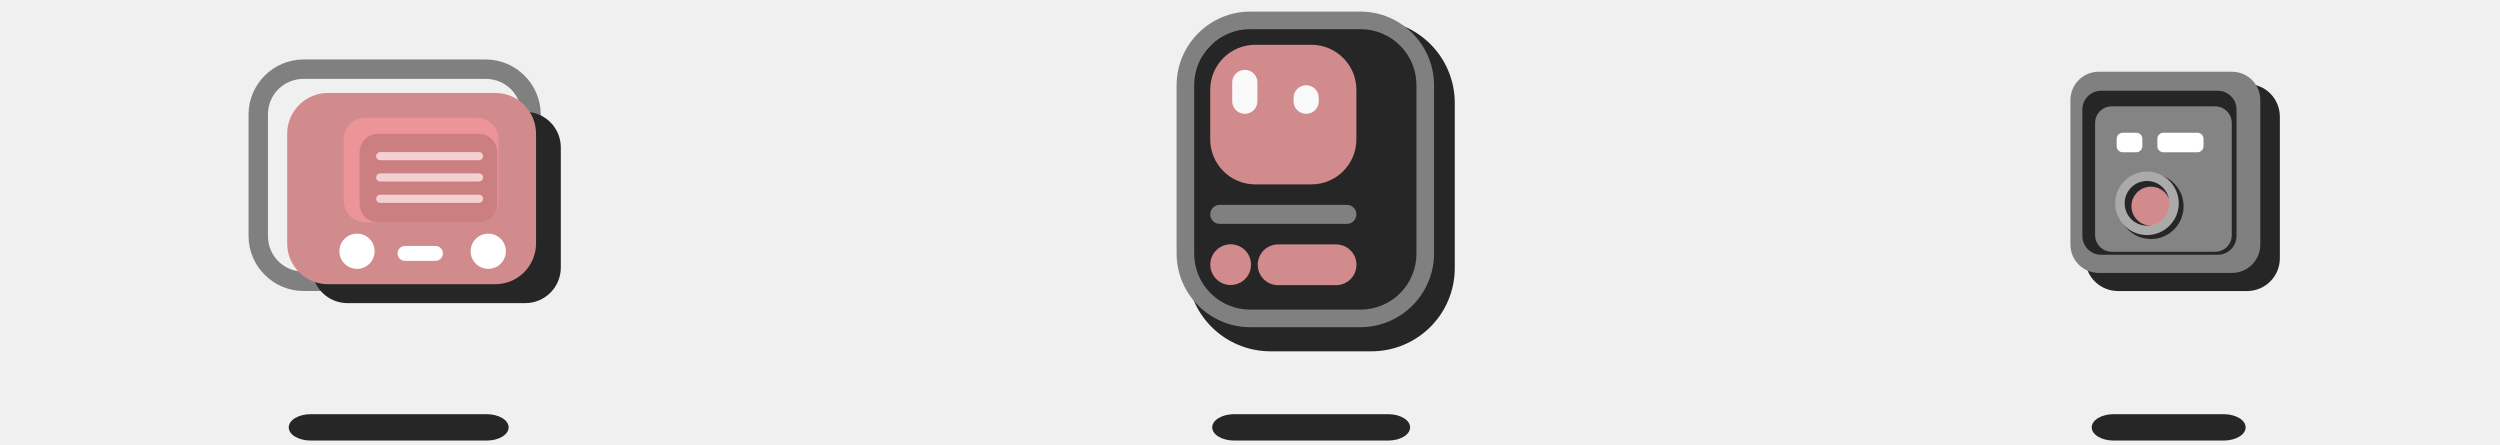
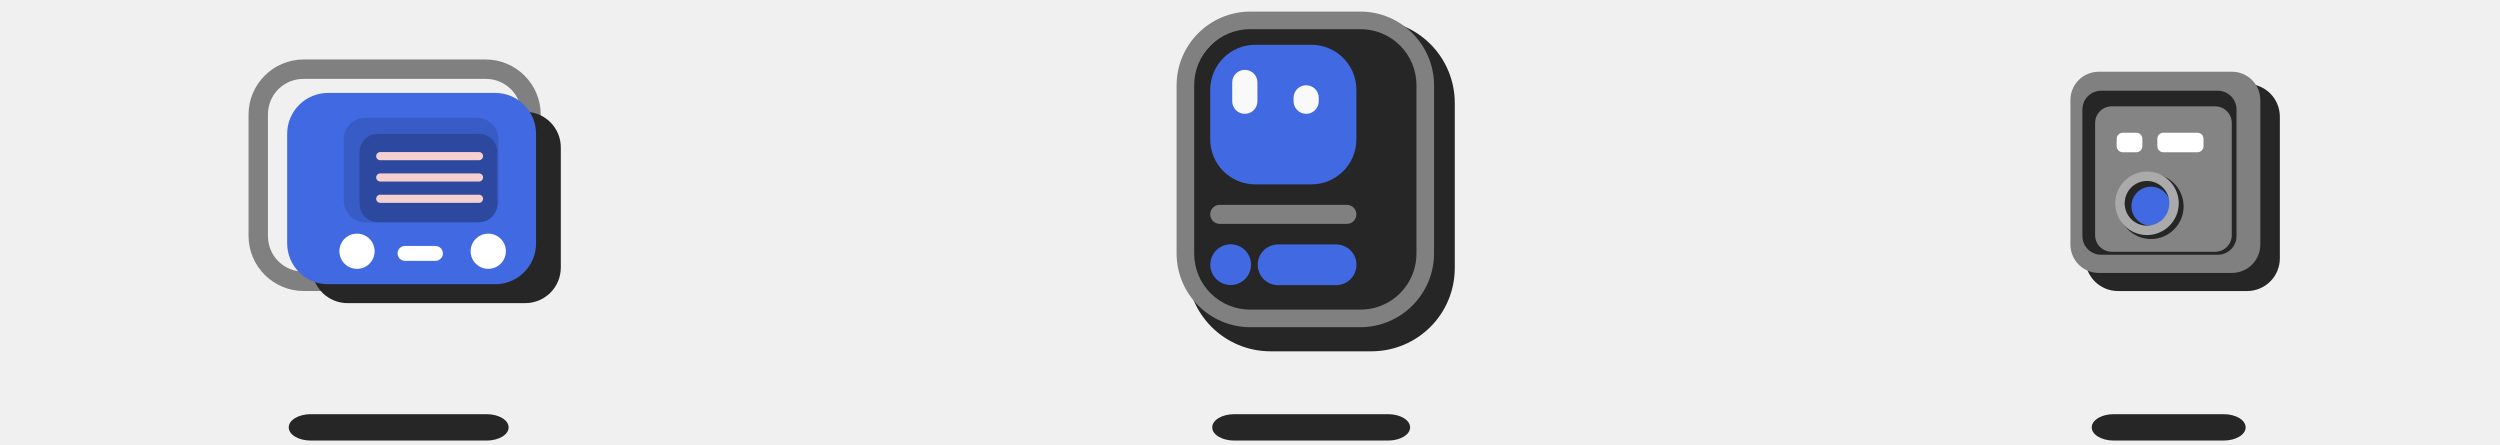
<svg xmlns="http://www.w3.org/2000/svg" width="450" height="80">
-   <path d="M104.9 44.333s22.069-11.953 49.294-11.953c27.23 0 49.298 11.953 49.298 11.953" fill="none" stroke="#d18b8d" stroke-width="3" stroke-linecap="round" stroke-linejoin="round" stroke-dasharray="100 150" stroke-dashoffset="100">
+   <path d="M104.9 44.333s22.069-11.953 49.294-11.953c27.23 0 49.298 11.953 49.298 11.953" fill="none" stroke="#4169e1" stroke-width="3" stroke-linecap="round" stroke-linejoin="round" stroke-dasharray="100 150" stroke-dashoffset="100">
    <animate id="j" begin="0s;a.end+1s" attributeName="stroke-dashoffset" from="100" to="-1150" dur="2s" fill="freeze" calcMode="linear" />
  </path>
  <path d="M203.49 32.393s-22.069 11.953-49.294 11.953c-27.226 0-49.294-11.953-49.294-11.953" fill="none" stroke="gray" stroke-width="3.166" stroke-linecap="round" stroke-linejoin="round" stroke-dasharray="100 150" stroke-dashoffset="100">
    <animate id="a" begin="b.end" attributeName="stroke-dashoffset" from="100" to="-1150" dur="2s" fill="freeze" calcMode="linear" />
  </path>
-   <path d="M267.6 37.257h64.101a7.51 7.51 0 1 0 0-15.02 7.51 7.51 0 0 0 0 15.02h31.753" fill="none" stroke="#d18b8d" stroke-width="3.166" stroke-linecap="round" stroke-linejoin="round" stroke-dasharray="100 150" stroke-dashoffset="100">
+   <path d="M267.6 37.257h64.101a7.51 7.51 0 1 0 0-15.02 7.51 7.51 0 0 0 0 15.02h31.753" fill="none" stroke="#4169e1" stroke-width="3.166" stroke-linecap="round" stroke-linejoin="round" stroke-dasharray="100 150" stroke-dashoffset="100">
    <animate id="d" begin="c.end" attributeName="stroke-dashoffset" from="100" to="-1150" dur="2s" fill="freeze" calcMode="linear" />
  </path>
  <path d="M366.36 37.288h-95.739" fill="none" stroke="gray" stroke-width="3.166" stroke-linecap="round" stroke-linejoin="round" stroke-dasharray="100 150" stroke-dashoffset="100">
    <animate id="k" begin="d.end+0.5s" attributeName="stroke-dashoffset" from="100" to="-1150" dur="2s" fill="freeze" calcMode="linear" />
  </path>
  <g>
    <path d="M54.652 10.707c-5.462 0-9.914 4.452-9.914 9.914v21.844c0 5.462 4.452 9.914 9.914 9.914h32.762c5.462 0 9.914-4.452 9.914-9.914V20.62c0-5.462-4.452-9.914-9.914-9.914zm0 3.492h32.762c3.589 0 6.424 2.833 6.424 6.422v21.844c0 3.589-2.835 6.424-6.424 6.424H54.652c-3.588 0-6.423-2.835-6.423-6.424V20.62c0-3.589 2.835-6.422 6.423-6.422z" style="line-height:normal;font-variant-ligatures:normal;font-variant-position:normal;font-variant-caps:normal;font-variant-numeric:normal;font-variant-alternates:normal;font-feature-settings:normal;text-indent:0;text-align:start;text-decoration-line:none;text-decoration-style:solid;text-decoration-color:#000;text-transform:none;text-orientation:mixed;white-space:normal;shape-padding:0;isolation:auto;mix-blend-mode:normal;solid-color:#000;solid-opacity:1" color="#000" font-weight="400" font-family="sans-serif" overflow="visible" fill="gray" />
    <g>
      <path d="M62.564 20.131H94.53a6.402 6.402 0 0 1 6.416 6.416v21.601a6.402 6.402 0 0 1-6.416 6.416H62.564a6.402 6.402 0 0 1-6.416-6.416V26.547a6.402 6.402 0 0 1 6.416-6.416z" fill="#262626" />
      <g>
-         <path d="M59.058 16.727h30.067a7.35 7.35 0 0 1 7.365 7.365v19.702a7.35 7.35 0 0 1-7.365 7.366H59.058a7.35 7.35 0 0 1-7.366-7.366V24.092a7.35 7.35 0 0 1 7.366-7.365z" fill="#d18b8d" />
+         <path d="M59.058 16.727h30.067a7.35 7.35 0 0 1 7.365 7.365v19.702a7.35 7.35 0 0 1-7.365 7.366H59.058a7.35 7.35 0 0 1-7.366-7.366V24.092a7.35 7.35 0 0 1 7.366-7.365z" fill="#4169e1" />
        <g>
          <g>
            <path d="M91.056 45.224a3.17 3.17 0 0 1-3.17 3.17 3.17 3.17 0 0 1-3.17-3.17 3.17 3.17 0 0 1 3.17-3.17 3.17 3.17 0 0 1 3.17 3.17z" fill="#fff">
              <animate id="e" begin="3s;e.end+10s" attributeName="d" from="m 91.056,45.224 a 3.17,3.17 0 0 1 -3.17,3.17 3.17,3.17 0 0 1 -3.17,-3.17 3.17,3.17 0 0 1 3.17,-3.17 3.17,3.17 0 0 1 3.17,3.17 z" to="m 88.773,45.224 a 0.887,0.887 0 0 1 -0.887,0.887 0.887,0.887 0 0 1 -0.887,-0.887 0.887,0.887 0 0 1 0.887,-0.887 0.887,0.887 0 0 1 0.887,0.887 z" dur="0.1s" calcMode="linear" />
            </path>
            <path d="M67.432 45.224a3.17 3.17 0 0 1-3.17 3.17 3.17 3.17 0 0 1-3.17-3.17 3.17 3.17 0 0 1 3.17-3.17 3.17 3.17 0 0 1 3.17 3.17z" fill="#fff">
              <animate begin="e.begin" end="r1fe1.end" attributeName="d" from="m 67.432,45.224 a 3.17,3.17 0 0 1 -3.17,3.17 3.17,3.17 0 0 1 -3.17,-3.17 3.17,3.17 0 0 1 3.17,-3.17 3.17,3.17 0 0 1 3.17,3.17 z" to="m 65.149,45.224 a 0.887,0.887 0 0 1 -0.887,0.887 0.887,0.887 0 0 1 -0.887,-0.887 0.887,0.887 0 0 1 0.887,-0.887 0.887,0.887 0 0 1 0.887,0.887 z" dur="0.1s" calcMode="linear" />
            </path>
            <animateMotion id="f" begin="1s;f.end+2s" from="0.3,0.5" to="0,0.3" dur="5s" calcMode="discrete" />
          </g>
          <path d="M72.898 44.274h5.485c.741 0 1.338.597 1.338 1.338v.004c0 .74-.597 1.337-1.338 1.337h-5.485a1.335 1.335 0 0 1-1.338-1.337v-.004c0-.741.597-1.338 1.338-1.338z" fill="#fff" />
          <animateMotion begin="f.begin" end="r1ff1b.end" from="1.2,0.5" to="0,1.2" dur="5s" calcMode="discrete" />
        </g>
-         <path d="M65.781 21.2H85.82a3.902 3.902 0 0 1 3.91 3.91V36.11a3.902 3.902 0 0 1-3.91 3.91H65.78a3.902 3.902 0 0 1-3.91-3.91V25.11a3.902 3.902 0 0 1 3.91-3.91z" fill="#ed9499" />
-         <path d="M68.03 24.089h18.174a3.298 3.298 0 0 1 3.305 3.305v9.304a3.298 3.298 0 0 1-3.305 3.305H68.03a3.298 3.298 0 0 1-3.305-3.305v-9.304a3.298 3.298 0 0 1 3.305-3.305z" fill="#cc7f80" />
+         <path d="M65.781 21.2H85.82a3.902 3.902 0 0 1 3.91 3.91V36.11a3.902 3.902 0 0 1-3.91 3.91H65.78a3.902 3.902 0 0 1-3.91-3.91V25.11a3.902 3.902 0 0 1 3.91-3.91z" fill="#385cc5" />
+         <path d="M68.03 24.089h18.174a3.298 3.298 0 0 1 3.305 3.305v9.304a3.298 3.298 0 0 1-3.305 3.305H68.03a3.298 3.298 0 0 1-3.305-3.305v-9.304a3.298 3.298 0 0 1 3.305-3.305z" fill="#2c499f" />
        <g fill="#f5d0d0">
          <path d="M68.437 27.374h17.787a.73.73 0 1 1 0 1.46H68.437a.73.73 0 1 1 0-1.46zM68.437 31.213h17.787a.73.73 0 1 1 0 1.46H68.437a.73.73 0 1 1 0-1.46zM68.437 35.052h17.787a.73.73 0 1 1 0 1.46H68.437a.73.73 0 1 1 0-1.46z" />
        </g>
        <animateMotion begin="f.begin" from="0,0" to="1,0" dur="0.2s" fill="freeze" calcMode="linear" />
        <animateMotion begin="f.end" from="1,0" to="0,0" dur="0.2s" fill="freeze" calcMode="linear" />
      </g>
      <animateMotion id="h" begin="g.begin;r1ba2.end" from="0,0" to="0,2" dur="1s" fill="freeze" calcMode="linear" />
      <animateMotion begin="h.end" from="0,2" to="0,0" dur="1s" fill="freeze" calcMode="linear" />
    </g>
    <animateMotion id="g" begin="0s;i.end" from="0,0" to="0,3" dur="1s" fill="freeze" calcMode="linear" />
    <animateMotion id="i" begin="g.end" from="0,3" to="0,0" dur="1s" fill="freeze" calcMode="linear" />
  </g>
  <path d="M55.93 74.551h31.663c2.193 0 3.958 1.06 3.958 2.375S89.786 79.3 87.593 79.3H55.931c-2.193 0-3.958-1.059-3.958-2.374 0-1.316 1.765-2.375 3.958-2.375z" fill="#262626">
    <animate begin="g.begin" end="r1bb1.end" attributeName="d" from="m 60.269,74.551 h 22.987 c 1.592,0 2.873,1.059 2.873,2.375 0,1.316 -1.282,2.375 -2.873,2.375 h -22.987 c -1.592,0 -2.873,-1.059 -2.873,-2.375 0,-1.316 1.282,-2.375 2.873,-2.375 z" to="m 55.931,74.551 h 31.662 c 2.193,0 3.958,1.059 3.958,2.375 0,1.316 -1.765,2.375 -3.958,2.375 h -31.662 c -2.193,0 -3.958,-1.059 -3.958,-2.375 0,-1.316 1.765,-2.375 3.958,-2.375 z" dur="1s" fill="freeze" calcMode="linear" />
    <animate begin="i.begin" end="r1bb2.end" attributeName="d" from="m 55.931,74.551 h 31.662 c 2.193,0 3.958,1.059 3.958,2.375 0,1.316 -1.765,2.375 -3.958,2.375 h -31.662 c -2.193,0 -3.958,-1.059 -3.958,-2.375 0,-1.316 1.765,-2.375 3.958,-2.375 z" to="m 60.269,74.551 h 22.987 c 1.592,0 2.873,1.059 2.873,2.375 0,1.316 -1.282,2.375 -2.873,2.375 h -22.987 c -1.592,0 -2.873,-1.059 -2.873,-2.375 0,-1.316 1.282,-2.375 2.873,-2.375 z" dur="1s" fill="freeze" calcMode="linear" />
  </path>
  <g>
    <path d="M228.714 3.548h18.122c8.323 0 15.024 6.7 15.024 15.024v29.64c0 8.323-6.7 15.024-15.024 15.024h-18.122c-8.323 0-15.024-6.7-15.024-15.024v-29.64c0-8.323 6.7-15.024 15.024-15.024z" fill="#262626" />
    <g>
      <path style="line-height:normal;font-variant-ligatures:normal;font-variant-position:normal;font-variant-caps:normal;font-variant-numeric:normal;font-variant-alternates:normal;font-feature-settings:normal;text-indent:0;text-align:start;text-decoration-line:none;text-decoration-style:solid;text-decoration-color:#000;text-transform:none;text-orientation:mixed;white-space:normal;shape-padding:0;isolation:auto;mix-blend-mode:normal;solid-color:#000;solid-opacity:1" d="M225.08 2.084c-7.337 0-13.293 5.955-13.293 13.293v30.227c0 7.337 5.956 13.294 13.293 13.294h19.756c7.337 0 13.293-5.957 13.293-13.294V15.377c0-7.338-5.956-13.293-13.293-13.293zm0 3.166h19.756a10.07 10.07 0 0 1 10.127 10.127v30.227a10.071 10.071 0 0 1-10.127 10.128H225.08a10.071 10.071 0 0 1-10.127-10.128V15.377A10.07 10.07 0 0 1 225.08 5.25z" color="#000" font-weight="400" font-family="sans-serif" overflow="visible" fill="gray" />
      <g>
-         <path d="M230.055 43.997h10.444a3.657 3.657 0 0 1 3.665 3.665 3.657 3.657 0 0 1-3.665 3.665h-10.444a3.657 3.657 0 0 1-3.665-3.665 3.657 3.657 0 0 1 3.665-3.665zM225.185 47.638a3.665 3.665 0 0 1-3.665 3.665 3.665 3.665 0 0 1-3.665-3.665 3.665 3.665 0 0 1 3.665-3.665 3.665 3.665 0 0 1 3.665 3.665zM225.961 8.06h10.069c4.499 0 8.121 3.622 8.121 8.121v8.89c0 4.499-3.622 8.12-8.121 8.12H225.96a8.104 8.104 0 0 1-8.121-8.12v-8.89c0-4.499 3.622-8.121 8.121-8.121z" fill="#d18b8d" />
+         <path d="M230.055 43.997h10.444a3.657 3.657 0 0 1 3.665 3.665 3.657 3.657 0 0 1-3.665 3.665h-10.444a3.657 3.657 0 0 1-3.665-3.665 3.657 3.657 0 0 1 3.665-3.665zM225.185 47.638a3.665 3.665 0 0 1-3.665 3.665 3.665 3.665 0 0 1-3.665-3.665 3.665 3.665 0 0 1 3.665-3.665 3.665 3.665 0 0 1 3.665 3.665zM225.961 8.06h10.069c4.499 0 8.121 3.622 8.121 8.121v8.89c0 4.499-3.622 8.12-8.121 8.12H225.96a8.104 8.104 0 0 1-8.121-8.12v-8.89c0-4.499 3.622-8.121 8.121-8.121z" fill="#4169e1" />
        <g>
          <path d="M224.068 12.572a2.263 2.263 0 0 1 2.268 2.268v3.38a2.263 2.263 0 0 1-2.268 2.268 2.263 2.263 0 0 1-2.268-2.268v-3.38a2.263 2.263 0 0 1 2.268-2.268z" fill="#f9f9f9">
            <animate begin="c.begin" attributeName="d" from="m 224.068,12.572 c 1.256,0 2.268,1.011 2.268,2.268 v 3.38 c 0,1.256 -1.011,2.268 -2.268,2.268 -1.256,0 -2.268,-1.011 -2.268,-2.268 V 14.84 c 0,-1.256 1.011,-2.268 2.268,-2.268 z" to="m 224.068,15.498 c 1.256,0 2.268,1.011 2.268,2.268 v 0.454 c 0,1.256 -1.011,2.268 -2.268,2.268 -1.256,0 -2.268,-1.011 -2.268,-2.268 v -0.454 c 0,-1.256 1.011,-2.268 2.268,-2.268 z" dur="0.1s" fill="freeze" calcMode="linear" />
            <animate begin="b.begin" attributeName="d" from="m 224.068,15.498 c 1.256,0 2.268,1.011 2.268,2.268 v 0.454 c 0,1.256 -1.011,2.268 -2.268,2.268 -1.256,0 -2.268,-1.011 -2.268,-2.268 v -0.454 c 0,-1.256 1.011,-2.268 2.268,-2.268 z" to="m 224.068,12.572 c 1.256,0 2.268,1.011 2.268,2.268 v 3.38 c 0,1.256 -1.011,2.268 -2.268,2.268 -1.256,0 -2.268,-1.011 -2.268,-2.268 V 14.84 c 0,-1.256 1.011,-2.268 2.268,-2.268 z" dur="0.1s" fill="freeze" calcMode="linear" />
          </path>
          <path d="M235.108 15.342a2.263 2.263 0 0 1 2.268 2.268v.61a2.263 2.263 0 0 1-2.268 2.267 2.263 2.263 0 0 1-2.268-2.268v-.61a2.263 2.263 0 0 1 2.268-2.267z" fill="#f9f9f9">
            <animate begin="c.begin" attributeName="d" from="m 235.108,15.342 c 1.256,0 2.268,1.011 2.268,2.268 v 0.61 c 0,1.256 -1.011,2.268 -2.268,2.268 -1.256,0 -2.268,-1.011 -2.268,-2.268 v -0.61 c 0,-1.256 1.011,-2.268 2.268,-2.268 z" to="m 235.108,12.82 c 1.256,0 2.268,1.011 2.268,2.268 V 18.219 c 0,1.256 -1.011,2.268 -2.268,2.268 -1.256,0 -2.268,-1.011 -2.268,-2.268 v -3.132 c 0,-1.256 1.011,-2.268 2.268,-2.268 z" dur="0.1s" fill="freeze" calcMode="linear" />
            <animate begin="b.begin" attributeName="d" from="m 235.108,12.82 c 1.256,0 2.268,1.011 2.268,2.268 V 18.219 c 0,1.256 -1.011,2.268 -2.268,2.268 -1.256,0 -2.268,-1.011 -2.268,-2.268 v -3.132 c 0,-1.256 1.011,-2.268 2.268,-2.268 z" to="m 235.108,15.342 c 1.256,0 2.268,1.011 2.268,2.268 v 0.61 c 0,1.256 -1.011,2.268 -2.268,2.268 -1.256,0 -2.268,-1.011 -2.268,-2.268 v -0.61 c 0,-1.256 1.011,-2.268 2.268,-2.268 z" dur="0.1s" fill="freeze" calcMode="linear" />
          </path>
          <animateMotion begin="c.begin" from="0,0" to="5,0" dur="0.2s" fill="freeze" calcMode="linear" />
          <animateMotion begin="b.begin" from="5,0" to="0,0" dur="0.2s" fill="freeze" calcMode="linear" />
        </g>
        <path d="M219.554 36.873h22.883c.95 0 1.714.763 1.714 1.712 0 .948-.764 1.712-1.714 1.712h-22.883c-.95 0-1.714-.764-1.714-1.712 0-.949.764-1.712 1.714-1.712z" fill="gray" />
        <animateMotion id="c" begin="j.end" from="0,0" to="7,0" dur="0.2s" fill="freeze" calcMode="linear" />
        <animateMotion id="b" begin="k.end" from="7,0" to="0,0" dur="0.2s" fill="freeze" calcMode="linear" />
      </g>
      <animateMotion begin="l.begin" from="0,0" to="0,2" dur="1.5s" fill="freeze" calcMode="linear" />
      <animateMotion begin="m.begin" from="0,2" to="0,0" dur="1.5s" fill="freeze" calcMode="linear" />
    </g>
    <animateMotion id="l" begin="0;m.end" from="0,0" to="0,2" dur="1.7s" fill="freeze" calcMode="linear" />
    <animateMotion id="m" begin="l.end" from="0,2" to="0,0" dur="1.7s" fill="freeze" calcMode="linear" />
  </g>
  <path d="M222.158 74.551h27.704c2.193 0 3.958 1.06 3.958 2.375s-1.765 2.374-3.958 2.374h-27.704c-2.193 0-3.958-1.059-3.958-2.374 0-1.316 1.765-2.375 3.958-2.375z" fill="#262626">
    <animate begin="l.begin" end="r3ba1.end" attributeName="d" from="m 223.413,74.551 h 25.193 c 1.994,0 3.599,1.059 3.599,2.375 0,1.316 -1.605,2.375 -3.599,2.375 h -25.193 c -1.994,0 -3.599,-1.059 -3.599,-2.375 0,-1.316 1.605,-2.375 3.599,-2.375 z" to="m 222.158,74.551 h 27.704 c 2.193,0 3.958,1.059 3.958,2.375 0,1.316 -1.765,2.375 -3.958,2.375 h -27.704 c -2.193,0 -3.958,-1.059 -3.958,-2.375 0,-1.316 1.765,-2.375 3.958,-2.375 z" dur="1s" fill="freeze" calcMode="linear" />
    <animate begin="m.begin" end="r3ba2.end" attributeName="d" from="m 222.158,74.551 h 27.704 c 2.193,0 3.958,1.059 3.958,2.375 0,1.316 -1.765,2.375 -3.958,2.375 h -27.704 c -2.193,0 -3.958,-1.059 -3.958,-2.375 0,-1.316 1.765,-2.375 3.958,-2.375 z" to="m 223.413,74.551 h 25.193 c 1.994,0 3.599,1.059 3.599,2.375 0,1.316 -1.605,2.375 -3.599,2.375 h -25.193 c -1.994,0 -3.599,-1.059 -3.599,-2.375 0,-1.316 1.605,-2.375 3.599,-2.375 z" dur="1s" fill="freeze" calcMode="linear" />
  </path>
  <g>
    <g>
      <path d="M381.245 15.105h23.224a5.892 5.892 0 0 1 5.905 5.905v25.472a5.892 5.892 0 0 1-5.905 5.905h-23.224a5.892 5.892 0 0 1-5.905-5.905V21.01a5.892 5.892 0 0 1 5.905-5.905z" fill="#262626" />
      <g>
        <path d="M377.783 14.155h23.968a3.854 3.854 0 0 1 3.863 3.863V44.02a3.854 3.854 0 0 1-3.863 3.863h-23.968a3.854 3.854 0 0 1-3.863-3.863V18.018a3.854 3.854 0 0 1 3.863-3.863z" fill="gray" stroke="gray" stroke-width="2.486" />
        <g>
          <path d="M378.21 16.332h20.984a3.373 3.373 0 0 1 3.38 3.38v22.765a3.373 3.373 0 0 1-3.38 3.38H378.21a3.373 3.373 0 0 1-3.38-3.38V19.712a3.373 3.373 0 0 1 3.38-3.38z" fill="#262626" />
          <g>
            <path d="M380.116 19.142h18.606a2.99 2.99 0 0 1 2.996 2.996v20.185a2.99 2.99 0 0 1-2.996 2.996h-18.606a2.99 2.99 0 0 1-2.996-2.996V22.138a2.99 2.99 0 0 1 2.996-2.996z" fill="#848484" />
            <g>
              <g>
                <path d="M382.1 23.891h2.426c.61 0 1.1.49 1.1 1.1v1.318c0 .61-.49 1.1-1.1 1.1H382.1c-.61 0-1.1-.49-1.1-1.1v-1.318c0-.61.49-1.1 1.1-1.1z" fill="#fff">
                  <animate id="o" begin="5s;n.end+3s" attributeName="d" from="m 382.1,23.891 h 2.426 c 0.61,0 1.1,0.491 1.1,1.1 v 1.318 c 0,0.61 -0.491,1.1 -1.1,1.1 h -2.426 c -0.61,0 -1.1,-0.491 -1.1,-1.1 v -1.318 c 0,-0.61 0.491,-1.1 1.1,-1.1 z" to="m 382.1,23.891 4.04,0 c 0.61,0 1.1,0.491 1.1,1.1 v 1.318 c 0,0.61 -0.491,1.1 -1.1,1.1 l -4.04,0 c -0.61,0 -1.1,-0.491 -1.1,-1.1 v -1.318 c 0,-0.61 0.491,-1.1 1.1,-1.1 z" dur="0.1s" fill="freeze" calcMode="linear" />
                  <animate id="n" begin="o.end+5s" attributeName="d" from="m 382.1,23.891 4.04,0 c 0.61,0 1.1,0.491 1.1,1.1 v 1.318 c 0,0.61 -0.491,1.1 -1.1,1.1 l -4.04,0 c -0.61,0 -1.1,-0.491 -1.1,-1.1 v -1.318 c 0,-0.61 0.491,-1.1 1.1,-1.1 z" to="m 382.1,23.891 h 2.426 c 0.61,0 1.1,0.491 1.1,1.1 v 1.318 c 0,0.61 -0.491,1.1 -1.1,1.1 h -2.426 c -0.61,0 -1.1,-0.491 -1.1,-1.1 v -1.318 c 0,-0.61 0.491,-1.1 1.1,-1.1 z" dur="0.1s" fill="freeze" calcMode="linear" />
                </path>
                <path d="M389.42 23.891h6.111c.61 0 1.1.49 1.1 1.1v1.318c0 .61-.49 1.1-1.1 1.1h-6.11c-.61 0-1.101-.49-1.101-1.1v-1.318c0-.61.49-1.1 1.1-1.1z" fill="#fff">
                  <animate begin="o.begin" attributeName="d" from="m 389.42,23.891 h 6.111 c 0.61,0 1.1,0.491 1.1,1.1 v 1.318 c 0,0.61 -0.491,1.1 -1.1,1.1 h -6.111 c -0.61,0 -1.1,-0.491 -1.1,-1.1 v -1.318 c 0,-0.61 0.491,-1.1 1.1,-1.1 z" to="m 391.438,23.891 h 4.093 c 0.61,0 1.1,0.491 1.1,1.1 v 1.318 c 0,0.61 -0.491,1.1 -1.1,1.1 h -4.093 c -0.61,0 -1.1,-0.491 -1.1,-1.1 v -1.318 c 0,-0.61 0.491,-1.1 1.1,-1.1 z" dur="0.1s" fill="freeze" calcMode="linear" />
                  <animate begin="n.begin" attributeName="d" from="m 391.438,23.891 h 4.093 c 0.61,0 1.1,0.491 1.1,1.1 v 1.318 c 0,0.61 -0.491,1.1 -1.1,1.1 h -4.093 c -0.61,0 -1.1,-0.491 -1.1,-1.1 v -1.318 c 0,-0.61 0.491,-1.1 1.1,-1.1 z" to="m 389.42,23.891 h 6.111 c 0.61,0 1.1,0.491 1.1,1.1 v 1.318 c 0,0.61 -0.491,1.1 -1.1,1.1 h -6.111 c -0.61,0 -1.1,-0.491 -1.1,-1.1 v -1.318 c 0,-0.61 0.491,-1.1 1.1,-1.1 z" dur="0.1s" fill="freeze" calcMode="linear" />
                </path>
                <animateMotion id="p" begin="6s;p.end+5s" from="0,0" to="0,1" dur="0.1s" fill="freeze" calcMode="linear" />
                <animateMotion begin="p.end+2s" from="0,1" to="0,0" dur="0.1s" fill="freeze" calcMode="linear" />
              </g>
              <g>
                <path d="M393.047 37.15a5.877 5.877 0 0 1-5.877 5.877 5.877 5.877 0 0 1-5.877-5.877 5.877 5.877 0 0 1 5.877-5.877 5.877 5.877 0 0 1 5.877 5.877z" fill="#262626" />
-                 <path d="M390.68 37.11a3.51 3.51 0 0 1-3.51 3.51 3.51 3.51 0 0 1-3.51-3.51 3.51 3.51 0 0 1 3.51-3.51 3.51 3.51 0 0 1 3.51 3.51z" fill="#d18b8d" />
+                 <path d="M390.68 37.11a3.51 3.51 0 0 1-3.51 3.51 3.51 3.51 0 0 1-3.51-3.51 3.51 3.51 0 0 1 3.51-3.51 3.51 3.51 0 0 1 3.51 3.51z" fill="#4169e1" />
                <path style="line-height:normal;font-variant-ligatures:normal;font-variant-position:normal;font-variant-caps:normal;font-variant-numeric:normal;font-variant-alternates:normal;font-feature-settings:normal;text-indent:0;text-align:start;text-decoration-line:none;text-decoration-style:solid;text-decoration-color:#000;text-transform:none;text-orientation:mixed;white-space:normal;shape-padding:0;isolation:auto;mix-blend-mode:normal;solid-color:#000;solid-opacity:1" d="M386.46 30.879c-3.146 0-5.718 2.57-5.718 5.717s2.572 5.717 5.719 5.717c3.147 0 5.717-2.57 5.717-5.717 0-3.148-2.57-5.717-5.717-5.717zm0 1.697c2.23 0 4.019 1.79 4.019 4.02 0 2.23-1.788 4.02-4.018 4.02-2.23 0-4.02-1.79-4.02-4.02 0-2.23 1.79-4.02 4.02-4.02z" color="#000" font-weight="400" font-family="sans-serif" overflow="visible" fill="#aaa" />
                <animateMotion begin="o.begin" from="0,0" to="1,0" dur="0.1s" fill="freeze" calcMode="linear" />
                <animateMotion begin="n.begin" from="1,0" to="0,0" dur="0.1s" fill="freeze" calcMode="linear" />
              </g>
              <animateMotion begin="o.begin" from="0,0" to="1,0" dur="0.1s" fill="freeze" calcMode="linear" />
              <animateMotion begin="n.begin" from="1,0" to="0,0" dur="0.1s" fill="freeze" calcMode="linear" />
            </g>
            <animateMotion begin="o.begin" from="0,0" to="-1,0" dur="0.1s" fill="freeze" calcMode="linear" />
            <animateMotion begin="n.begin" from="-1,0" to="0,0" dur="0.1s" fill="freeze" calcMode="linear" />
          </g>
          <animateMotion begin="o.begin" from="0,0" to="1.3,0" dur="0.1s" fill="freeze" calcMode="linear" />
          <animateMotion begin="n.begin" from="1.3,0" to="0,0" dur="0.1s" fill="freeze" calcMode="linear" />
        </g>
        <animateMotion id="r" begin="0s;q.end" from="0,0" to="0,1" dur="1.1s" fill="freeze" calcMode="linear" />
        <animateMotion id="q" begin="r.end" from="0,1" to="0,0" dur="1.1s" fill="freeze" calcMode="linear" />
      </g>
      <animateMotion begin="r.begin" from="0,0" to="0,2" dur="1.1s" fill="freeze" calcMode="linear" />
      <animateMotion begin="q.begin" from="0,2" to="0,0" dur="1.1s" fill="freeze" calcMode="linear" />
    </g>
    <path d="M380.468 74.551h19.79c2.192 0 3.957 1.06 3.957 2.375s-1.765 2.374-3.958 2.374h-19.79c-2.192 0-3.957-1.059-3.957-2.374 0-1.316 1.765-2.375 3.958-2.375z" fill="#262626">
      <animate begin="r.begin" end="r2ba1.end" attributeName="d" from="m 382.774,74.551 h 15.177 c 1.682,0 3.035,1.059 3.035,2.375 0,1.316 -1.354,2.375 -3.035,2.375 h -15.177 c -1.682,0 -3.035,-1.059 -3.035,-2.375 0,-1.316 1.354,-2.375 3.035,-2.375 z" to="m 380.468,74.551 h 19.789 c 2.193,0 3.958,1.059 3.958,2.375 0,1.316 -1.765,2.375 -3.958,2.375 h -19.789 c -2.193,0 -3.958,-1.059 -3.958,-2.375 0,-1.316 1.765,-2.375 3.958,-2.375 z" dur="1s" fill="freeze" calcMode="linear" />
      <animate begin="q.begin" end="r2ba2.end" attributeName="d" from="m 380.468,74.551 h 19.789 c 2.193,0 3.958,1.059 3.958,2.375 0,1.316 -1.765,2.375 -3.958,2.375 h -19.789 c -2.193,0 -3.958,-1.059 -3.958,-2.375 0,-1.316 1.765,-2.375 3.958,-2.375 z" to="m 382.774,74.551 h 15.177 c 1.682,0 3.035,1.059 3.035,2.375 0,1.316 -1.354,2.375 -3.035,2.375 h -15.177 c -1.682,0 -3.035,-1.059 -3.035,-2.375 0,-1.316 1.354,-2.375 3.035,-2.375 z" dur="1s" fill="freeze" calcMode="linear" />
    </path>
  </g>
</svg>
